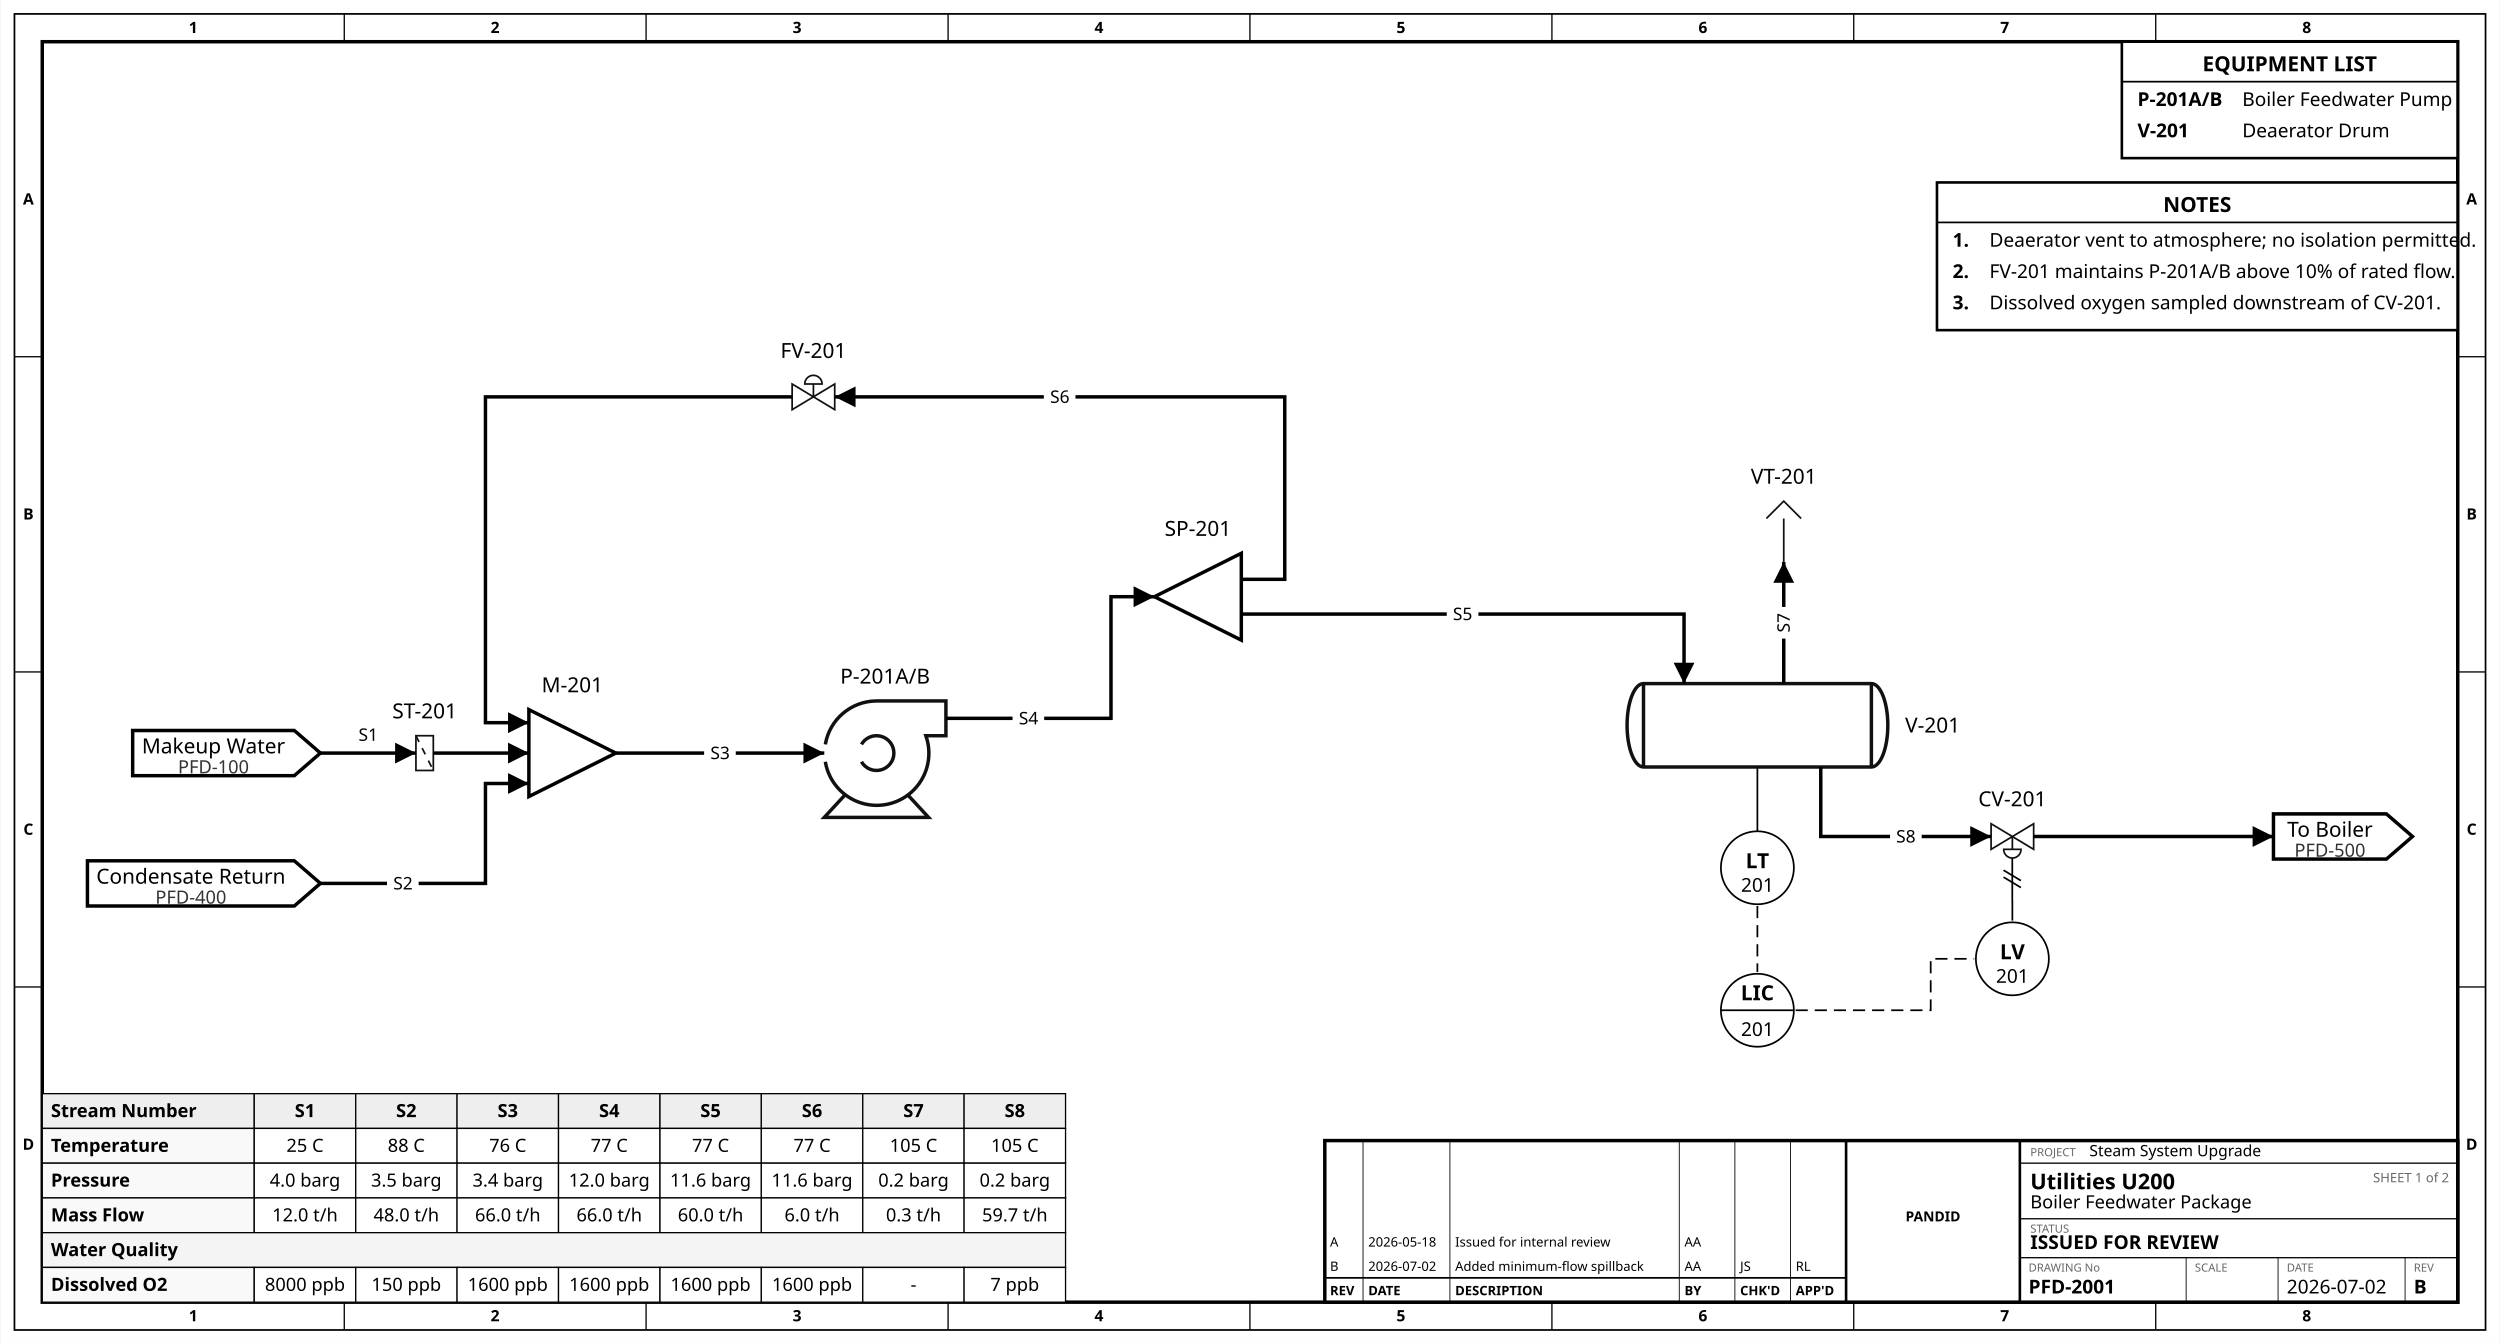
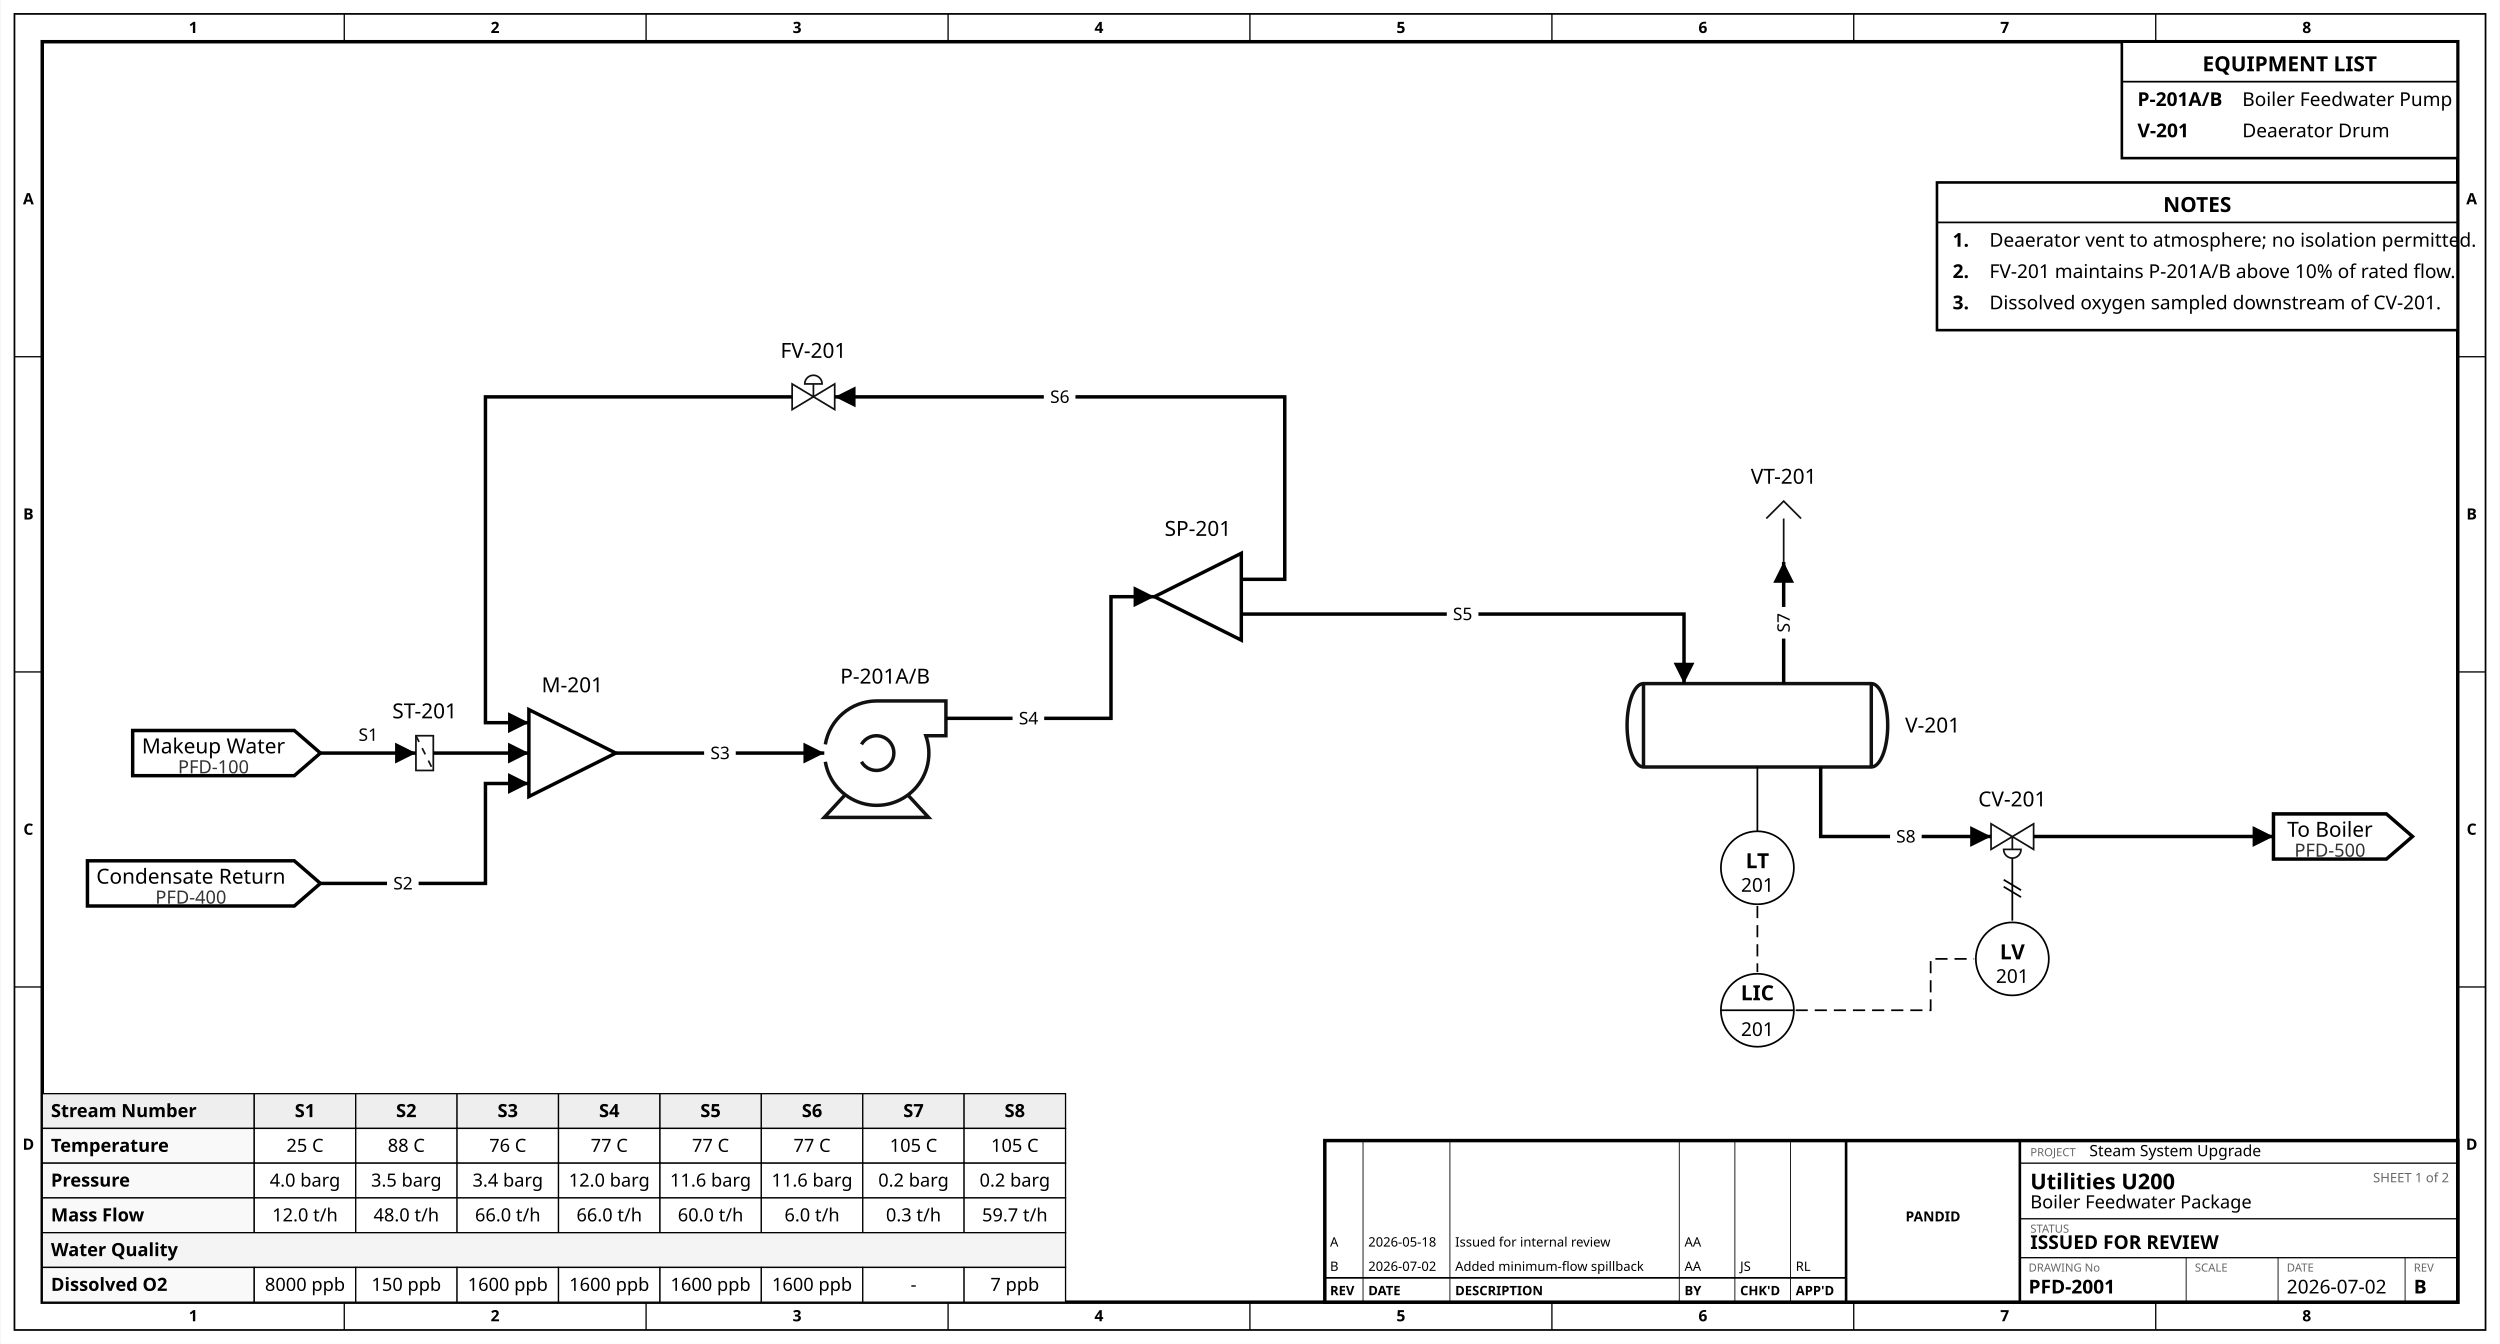
<svg xmlns="http://www.w3.org/2000/svg" width="1438" height="773" viewBox="0.0 -238.4 1438.1 773.4">
  <rect x="0.0" y="-238.4" width="1438.1" height="773.4" fill="white" />
  <rect x="8.0" y="-230.4" width="1422.1" height="757.4" fill="none" stroke="black" stroke-width="1" />
  <rect x="24.0" y="-214.4" width="1390.1" height="725.4" fill="none" stroke="black" stroke-width="2" />
  <text x="110.9" y="-219.4" font-family="sans-serif" font-size="9.0" text-anchor="middle" font-weight="bold" fill="black">1</text>
  <text x="110.9" y="522.0" font-family="sans-serif" font-size="9.0" text-anchor="middle" font-weight="bold" fill="black">1</text>
  <line x1="197.8" y1="-230.4" x2="197.8" y2="-214.4" stroke="black" stroke-width="0.75" />
  <line x1="197.8" y1="511.0" x2="197.8" y2="527.0" stroke="black" stroke-width="0.75" />
  <text x="284.6" y="-219.4" font-family="sans-serif" font-size="9.0" text-anchor="middle" font-weight="bold" fill="black">2</text>
  <text x="284.6" y="522.0" font-family="sans-serif" font-size="9.0" text-anchor="middle" font-weight="bold" fill="black">2</text>
  <line x1="371.5" y1="-230.4" x2="371.5" y2="-214.4" stroke="black" stroke-width="0.75" />
  <line x1="371.5" y1="511.0" x2="371.5" y2="527.0" stroke="black" stroke-width="0.75" />
  <text x="458.4" y="-219.4" font-family="sans-serif" font-size="9.0" text-anchor="middle" font-weight="bold" fill="black">3</text>
  <text x="458.4" y="522.0" font-family="sans-serif" font-size="9.0" text-anchor="middle" font-weight="bold" fill="black">3</text>
  <line x1="545.3" y1="-230.4" x2="545.3" y2="-214.4" stroke="black" stroke-width="0.75" />
  <line x1="545.3" y1="511.0" x2="545.3" y2="527.0" stroke="black" stroke-width="0.75" />
  <text x="632.1" y="-219.4" font-family="sans-serif" font-size="9.0" text-anchor="middle" font-weight="bold" fill="black">4</text>
  <text x="632.1" y="522.0" font-family="sans-serif" font-size="9.0" text-anchor="middle" font-weight="bold" fill="black">4</text>
  <line x1="719.0" y1="-230.4" x2="719.0" y2="-214.4" stroke="black" stroke-width="0.75" />
  <line x1="719.0" y1="511.0" x2="719.0" y2="527.0" stroke="black" stroke-width="0.75" />
  <text x="805.9" y="-219.4" font-family="sans-serif" font-size="9.0" text-anchor="middle" font-weight="bold" fill="black">5</text>
  <text x="805.9" y="522.0" font-family="sans-serif" font-size="9.0" text-anchor="middle" font-weight="bold" fill="black">5</text>
  <line x1="892.8" y1="-230.4" x2="892.8" y2="-214.4" stroke="black" stroke-width="0.75" />
  <line x1="892.8" y1="511.0" x2="892.8" y2="527.0" stroke="black" stroke-width="0.75" />
  <text x="979.7" y="-219.4" font-family="sans-serif" font-size="9.0" text-anchor="middle" font-weight="bold" fill="black">6</text>
  <text x="979.7" y="522.0" font-family="sans-serif" font-size="9.0" text-anchor="middle" font-weight="bold" fill="black">6</text>
  <line x1="1066.5" y1="-230.4" x2="1066.5" y2="-214.4" stroke="black" stroke-width="0.75" />
  <line x1="1066.5" y1="511.0" x2="1066.5" y2="527.0" stroke="black" stroke-width="0.75" />
  <text x="1153.4" y="-219.4" font-family="sans-serif" font-size="9.0" text-anchor="middle" font-weight="bold" fill="black">7</text>
  <text x="1153.4" y="522.0" font-family="sans-serif" font-size="9.0" text-anchor="middle" font-weight="bold" fill="black">7</text>
  <line x1="1240.3" y1="-230.4" x2="1240.3" y2="-214.4" stroke="black" stroke-width="0.75" />
  <line x1="1240.3" y1="511.0" x2="1240.3" y2="527.0" stroke="black" stroke-width="0.75" />
  <text x="1327.2" y="-219.4" font-family="sans-serif" font-size="9.0" text-anchor="middle" font-weight="bold" fill="black">8</text>
  <text x="1327.2" y="522.0" font-family="sans-serif" font-size="9.0" text-anchor="middle" font-weight="bold" fill="black">8</text>
-   <text x="16.0" y="-120.7" font-family="sans-serif" font-size="9.0" text-anchor="middle" font-weight="bold" fill="black">A</text>
-   <text x="1422.1" y="-120.7" font-family="sans-serif" font-size="9.0" text-anchor="middle" font-weight="bold" fill="black">A</text>
+   <text x="16.0" y="-120.8" font-family="sans-serif" font-size="9.0" text-anchor="middle" font-weight="bold" fill="black">A</text>
+   <text x="1422.1" y="-120.8" font-family="sans-serif" font-size="9.0" text-anchor="middle" font-weight="bold" fill="black">A</text>
  <line x1="8.0" y1="-33.1" x2="24.0" y2="-33.1" stroke="black" stroke-width="0.75" />
  <line x1="1414.1" y1="-33.1" x2="1430.1" y2="-33.1" stroke="black" stroke-width="0.75" />
  <text x="16.0" y="60.6" font-family="sans-serif" font-size="9.0" text-anchor="middle" font-weight="bold" fill="black">B</text>
  <text x="1422.1" y="60.6" font-family="sans-serif" font-size="9.0" text-anchor="middle" font-weight="bold" fill="black">B</text>
  <line x1="8.0" y1="148.3" x2="24.0" y2="148.3" stroke="black" stroke-width="0.75" />
  <line x1="1414.1" y1="148.3" x2="1430.1" y2="148.3" stroke="black" stroke-width="0.75" />
  <text x="16.0" y="242.0" font-family="sans-serif" font-size="9.0" text-anchor="middle" font-weight="bold" fill="black">C</text>
  <text x="1422.1" y="242.0" font-family="sans-serif" font-size="9.0" text-anchor="middle" font-weight="bold" fill="black">C</text>
  <line x1="8.0" y1="329.6" x2="24.0" y2="329.6" stroke="black" stroke-width="0.75" />
  <line x1="1414.1" y1="329.6" x2="1430.1" y2="329.6" stroke="black" stroke-width="0.75" />
  <text x="16.0" y="423.3" font-family="sans-serif" font-size="9.0" text-anchor="middle" font-weight="bold" fill="black">D</text>
  <text x="1422.1" y="423.3" font-family="sans-serif" font-size="9.0" text-anchor="middle" font-weight="bold" fill="black">D</text>
  <rect x="1220.8" y="-214.4" width="193.2" height="67.0" fill="white" stroke="black" stroke-width="1.5" />
  <text x="1317.4" y="-197.4" font-family="sans-serif" font-size="12.0" text-anchor="middle" font-weight="bold" fill="black">EQUIPMENT LIST</text>
  <line x1="1220.8" y1="-191.4" x2="1414.1" y2="-191.4" stroke="black" stroke-width="1" />
  <text x="1229.8" y="-177.4" font-family="sans-serif" font-size="11.0" text-anchor="start" font-weight="bold" fill="black">P-201A/B</text>
  <text x="1290.1" y="-177.4" font-family="sans-serif" font-size="11.0" text-anchor="start" fill="black">Boiler Feedwater Pump</text>
  <text x="1229.8" y="-159.4" font-family="sans-serif" font-size="11.0" text-anchor="start" font-weight="bold" fill="black">V-201</text>
  <text x="1290.1" y="-159.4" font-family="sans-serif" font-size="11.0" text-anchor="start" fill="black">Deaerator Drum</text>
  <rect x="1114.4" y="-133.4" width="299.6" height="85.0" fill="white" stroke="black" stroke-width="1.5" />
  <text x="1264.2" y="-116.4" font-family="sans-serif" font-size="12.0" text-anchor="middle" font-weight="bold" fill="black">NOTES</text>
  <line x1="1114.4" y1="-110.4" x2="1414.1" y2="-110.4" stroke="black" stroke-width="1" />
  <text x="1123.4" y="-96.4" font-family="sans-serif" font-size="11.0" text-anchor="start" font-weight="bold" fill="black">1.</text>
  <text x="1144.6" y="-96.4" font-family="sans-serif" font-size="11.0" text-anchor="start" fill="black">Deaerator vent to atmosphere; no isolation permitted.</text>
  <text x="1123.4" y="-78.4" font-family="sans-serif" font-size="11.0" text-anchor="start" font-weight="bold" fill="black">2.</text>
  <text x="1144.6" y="-78.4" font-family="sans-serif" font-size="11.0" text-anchor="start" fill="black">FV-201 maintains P-201A/B above 10% of rated flow.</text>
  <text x="1123.4" y="-60.4" font-family="sans-serif" font-size="11.0" text-anchor="start" font-weight="bold" fill="black">3.</text>
  <text x="1144.6" y="-60.4" font-family="sans-serif" font-size="11.0" text-anchor="start" fill="black">Dissolved oxygen sampled downstream of CV-201.</text>
  <g id="stream_table">
    <rect x="24.0" y="391.0" width="122.0" height="20.0" fill="#eee" stroke="black" stroke-width="0.75" />
    <text x="29.0" y="404.5" font-family="sans-serif" font-size="10.5" font-weight="bold" text-anchor="start">Stream Number</text>
    <rect x="146.0" y="391.0" width="58.4" height="20.0" fill="#eee" stroke="black" stroke-width="0.75" />
    <text x="175.2" y="404.5" font-family="sans-serif" font-size="10.5" font-weight="bold" text-anchor="middle">S1</text>
    <rect x="204.4" y="391.0" width="58.4" height="20.0" fill="#eee" stroke="black" stroke-width="0.75" />
    <text x="233.5" y="404.5" font-family="sans-serif" font-size="10.5" font-weight="bold" text-anchor="middle">S2</text>
    <rect x="262.7" y="391.0" width="58.4" height="20.0" fill="#eee" stroke="black" stroke-width="0.75" />
    <text x="291.9" y="404.5" font-family="sans-serif" font-size="10.5" font-weight="bold" text-anchor="middle">S3</text>
    <rect x="321.1" y="391.0" width="58.4" height="20.0" fill="#eee" stroke="black" stroke-width="0.75" />
    <text x="350.3" y="404.5" font-family="sans-serif" font-size="10.5" font-weight="bold" text-anchor="middle">S4</text>
    <rect x="379.5" y="391.0" width="58.4" height="20.0" fill="#eee" stroke="black" stroke-width="0.75" />
    <text x="408.6" y="404.5" font-family="sans-serif" font-size="10.5" font-weight="bold" text-anchor="middle">S5</text>
    <rect x="437.8" y="391.0" width="58.4" height="20.0" fill="#eee" stroke="black" stroke-width="0.75" />
    <text x="467.0" y="404.5" font-family="sans-serif" font-size="10.5" font-weight="bold" text-anchor="middle">S6</text>
    <rect x="496.2" y="391.0" width="58.4" height="20.0" fill="#eee" stroke="black" stroke-width="0.75" />
    <text x="525.4" y="404.5" font-family="sans-serif" font-size="10.5" font-weight="bold" text-anchor="middle">S7</text>
    <rect x="554.5" y="391.0" width="58.4" height="20.0" fill="#eee" stroke="black" stroke-width="0.75" />
    <text x="583.7" y="404.5" font-family="sans-serif" font-size="10.5" font-weight="bold" text-anchor="middle">S8</text>
    <rect x="24.0" y="411.0" width="122.0" height="20.0" fill="#f9f9f9" stroke="black" stroke-width="0.75" />
    <text x="29.0" y="424.5" font-family="sans-serif" font-size="10.5" font-weight="bold" text-anchor="start">Temperature</text>
    <rect x="146.0" y="411.0" width="58.4" height="20.0" fill="white" stroke="black" stroke-width="0.75" />
    <text x="175.2" y="424.5" font-family="sans-serif" font-size="10.5" text-anchor="middle">25 C</text>
    <rect x="204.4" y="411.0" width="58.4" height="20.0" fill="white" stroke="black" stroke-width="0.75" />
    <text x="233.5" y="424.5" font-family="sans-serif" font-size="10.5" text-anchor="middle">88 C</text>
    <rect x="262.7" y="411.0" width="58.4" height="20.0" fill="white" stroke="black" stroke-width="0.75" />
    <text x="291.9" y="424.5" font-family="sans-serif" font-size="10.5" text-anchor="middle">76 C</text>
    <rect x="321.1" y="411.0" width="58.4" height="20.0" fill="white" stroke="black" stroke-width="0.75" />
    <text x="350.3" y="424.5" font-family="sans-serif" font-size="10.5" text-anchor="middle">77 C</text>
    <rect x="379.5" y="411.0" width="58.4" height="20.0" fill="white" stroke="black" stroke-width="0.75" />
    <text x="408.6" y="424.5" font-family="sans-serif" font-size="10.5" text-anchor="middle">77 C</text>
    <rect x="437.8" y="411.0" width="58.4" height="20.0" fill="white" stroke="black" stroke-width="0.75" />
    <text x="467.0" y="424.5" font-family="sans-serif" font-size="10.5" text-anchor="middle">77 C</text>
    <rect x="496.2" y="411.0" width="58.4" height="20.0" fill="white" stroke="black" stroke-width="0.75" />
    <text x="525.4" y="424.5" font-family="sans-serif" font-size="10.5" text-anchor="middle">105 C</text>
    <rect x="554.5" y="411.0" width="58.4" height="20.0" fill="white" stroke="black" stroke-width="0.75" />
    <text x="583.7" y="424.5" font-family="sans-serif" font-size="10.5" text-anchor="middle">105 C</text>
    <rect x="24.0" y="431.0" width="122.0" height="20.0" fill="#f9f9f9" stroke="black" stroke-width="0.75" />
    <text x="29.0" y="444.5" font-family="sans-serif" font-size="10.5" font-weight="bold" text-anchor="start">Pressure</text>
    <rect x="146.0" y="431.0" width="58.4" height="20.0" fill="white" stroke="black" stroke-width="0.75" />
    <text x="175.2" y="444.5" font-family="sans-serif" font-size="10.5" text-anchor="middle">4.0 barg</text>
    <rect x="204.4" y="431.0" width="58.4" height="20.0" fill="white" stroke="black" stroke-width="0.75" />
    <text x="233.5" y="444.5" font-family="sans-serif" font-size="10.5" text-anchor="middle">3.5 barg</text>
    <rect x="262.7" y="431.0" width="58.4" height="20.0" fill="white" stroke="black" stroke-width="0.75" />
    <text x="291.9" y="444.5" font-family="sans-serif" font-size="10.5" text-anchor="middle">3.4 barg</text>
    <rect x="321.1" y="431.0" width="58.4" height="20.0" fill="white" stroke="black" stroke-width="0.75" />
    <text x="350.3" y="444.5" font-family="sans-serif" font-size="10.5" text-anchor="middle">12.0 barg</text>
    <rect x="379.5" y="431.0" width="58.4" height="20.0" fill="white" stroke="black" stroke-width="0.75" />
    <text x="408.6" y="444.5" font-family="sans-serif" font-size="10.5" text-anchor="middle">11.6 barg</text>
    <rect x="437.8" y="431.0" width="58.4" height="20.0" fill="white" stroke="black" stroke-width="0.75" />
    <text x="467.0" y="444.5" font-family="sans-serif" font-size="10.5" text-anchor="middle">11.6 barg</text>
    <rect x="496.2" y="431.0" width="58.4" height="20.0" fill="white" stroke="black" stroke-width="0.75" />
    <text x="525.4" y="444.5" font-family="sans-serif" font-size="10.5" text-anchor="middle">0.2 barg</text>
    <rect x="554.5" y="431.0" width="58.4" height="20.0" fill="white" stroke="black" stroke-width="0.75" />
    <text x="583.7" y="444.5" font-family="sans-serif" font-size="10.5" text-anchor="middle">0.2 barg</text>
    <rect x="24.0" y="451.0" width="122.0" height="20.0" fill="#f9f9f9" stroke="black" stroke-width="0.75" />
    <text x="29.0" y="464.5" font-family="sans-serif" font-size="10.5" font-weight="bold" text-anchor="start">Mass Flow</text>
    <rect x="146.0" y="451.0" width="58.4" height="20.0" fill="white" stroke="black" stroke-width="0.75" />
    <text x="175.2" y="464.5" font-family="sans-serif" font-size="10.5" text-anchor="middle">12.0 t/h</text>
    <rect x="204.4" y="451.0" width="58.4" height="20.0" fill="white" stroke="black" stroke-width="0.75" />
    <text x="233.5" y="464.5" font-family="sans-serif" font-size="10.5" text-anchor="middle">48.0 t/h</text>
    <rect x="262.7" y="451.0" width="58.4" height="20.0" fill="white" stroke="black" stroke-width="0.75" />
    <text x="291.9" y="464.5" font-family="sans-serif" font-size="10.5" text-anchor="middle">66.0 t/h</text>
    <rect x="321.1" y="451.0" width="58.4" height="20.0" fill="white" stroke="black" stroke-width="0.75" />
    <text x="350.3" y="464.5" font-family="sans-serif" font-size="10.5" text-anchor="middle">66.0 t/h</text>
    <rect x="379.5" y="451.0" width="58.4" height="20.0" fill="white" stroke="black" stroke-width="0.75" />
    <text x="408.6" y="464.5" font-family="sans-serif" font-size="10.5" text-anchor="middle">60.0 t/h</text>
    <rect x="437.8" y="451.0" width="58.4" height="20.0" fill="white" stroke="black" stroke-width="0.75" />
    <text x="467.0" y="464.5" font-family="sans-serif" font-size="10.5" text-anchor="middle">6.0 t/h</text>
    <rect x="496.2" y="451.0" width="58.4" height="20.0" fill="white" stroke="black" stroke-width="0.75" />
    <text x="525.4" y="464.5" font-family="sans-serif" font-size="10.5" text-anchor="middle">0.3 t/h</text>
    <rect x="554.5" y="451.0" width="58.4" height="20.0" fill="white" stroke="black" stroke-width="0.75" />
    <text x="583.7" y="464.5" font-family="sans-serif" font-size="10.5" text-anchor="middle">59.7 t/h</text>
    <rect x="24.0" y="471.0" width="588.9" height="20.0" fill="#f4f4f4" stroke="black" stroke-width="0.75" />
    <text x="29.0" y="484.5" font-family="sans-serif" font-size="10.5" font-weight="bold" text-anchor="start">Water Quality</text>
    <rect x="24.0" y="491.0" width="122.0" height="20.0" fill="#f9f9f9" stroke="black" stroke-width="0.75" />
    <text x="29.0" y="504.5" font-family="sans-serif" font-size="10.5" font-weight="bold" text-anchor="start">Dissolved O2</text>
    <rect x="146.0" y="491.0" width="58.4" height="20.0" fill="white" stroke="black" stroke-width="0.75" />
    <text x="175.2" y="504.5" font-family="sans-serif" font-size="10.5" text-anchor="middle">8000 ppb</text>
    <rect x="204.4" y="491.0" width="58.4" height="20.0" fill="white" stroke="black" stroke-width="0.75" />
    <text x="233.5" y="504.5" font-family="sans-serif" font-size="10.5" text-anchor="middle">150 ppb</text>
    <rect x="262.7" y="491.0" width="58.4" height="20.0" fill="white" stroke="black" stroke-width="0.75" />
    <text x="291.9" y="504.5" font-family="sans-serif" font-size="10.5" text-anchor="middle">1600 ppb</text>
    <rect x="321.1" y="491.0" width="58.4" height="20.0" fill="white" stroke="black" stroke-width="0.75" />
    <text x="350.3" y="504.5" font-family="sans-serif" font-size="10.5" text-anchor="middle">1600 ppb</text>
    <rect x="379.5" y="491.0" width="58.4" height="20.0" fill="white" stroke="black" stroke-width="0.75" />
    <text x="408.6" y="504.5" font-family="sans-serif" font-size="10.5" text-anchor="middle">1600 ppb</text>
    <rect x="437.8" y="491.0" width="58.4" height="20.0" fill="white" stroke="black" stroke-width="0.75" />
    <text x="467.0" y="504.5" font-family="sans-serif" font-size="10.5" text-anchor="middle">1600 ppb</text>
    <rect x="496.2" y="491.0" width="58.4" height="20.0" fill="white" stroke="black" stroke-width="0.75" />
    <text x="525.4" y="504.5" font-family="sans-serif" font-size="10.5" text-anchor="middle">-</text>
    <rect x="554.5" y="491.0" width="58.4" height="20.0" fill="white" stroke="black" stroke-width="0.75" />
    <text x="583.7" y="504.5" font-family="sans-serif" font-size="10.5" text-anchor="middle">7 ppb</text>
  </g>
  <rect x="762.1" y="418.0" width="652.0" height="93.0" fill="white" stroke="black" stroke-width="2" />
  <line x1="1062.1" y1="418.0" x2="1062.1" y2="511.0" stroke="black" stroke-width="1.5" />
  <line x1="1162.1" y1="418.0" x2="1162.1" y2="511.0" stroke="black" stroke-width="1.5" />
  <line x1="762.1" y1="497.0" x2="1062.1" y2="497.0" stroke="black" stroke-width="1" />
  <line x1="784.1" y1="418.0" x2="784.1" y2="511.0" stroke="black" stroke-width="0.5" />
  <line x1="834.1" y1="418.0" x2="834.1" y2="511.0" stroke="black" stroke-width="0.5" />
  <line x1="966.1" y1="418.0" x2="966.1" y2="511.0" stroke="black" stroke-width="0.5" />
  <line x1="998.1" y1="418.0" x2="998.1" y2="511.0" stroke="black" stroke-width="0.5" />
  <line x1="1030.1" y1="418.0" x2="1030.1" y2="511.0" stroke="black" stroke-width="0.5" />
  <text x="765.1" y="507.0" font-family="sans-serif" font-size="7.5" text-anchor="start" font-weight="bold" fill="black">REV</text>
  <text x="787.1" y="507.0" font-family="sans-serif" font-size="7.5" text-anchor="start" font-weight="bold" fill="black">DATE</text>
  <text x="837.1" y="507.0" font-family="sans-serif" font-size="7.5" text-anchor="start" font-weight="bold" fill="black">DESCRIPTION</text>
  <text x="969.1" y="507.0" font-family="sans-serif" font-size="7.5" text-anchor="start" font-weight="bold" fill="black">BY</text>
  <text x="1001.1" y="507.0" font-family="sans-serif" font-size="7.5" text-anchor="start" font-weight="bold" fill="black">CHK'D</text>
  <text x="1033.1" y="507.0" font-family="sans-serif" font-size="7.5" text-anchor="start" font-weight="bold" fill="black">APP'D</text>
  <text x="765.1" y="493.0" font-family="sans-serif" font-size="7.5" text-anchor="start" fill="black">B</text>
  <text x="787.1" y="493.0" font-family="sans-serif" font-size="7.5" text-anchor="start" fill="black">2026-07-02</text>
  <text x="837.1" y="493.0" font-family="sans-serif" font-size="7.5" text-anchor="start" fill="black">Added minimum-flow spillback</text>
  <text x="969.1" y="493.0" font-family="sans-serif" font-size="7.5" text-anchor="start" fill="black">AA</text>
  <text x="1001.1" y="493.0" font-family="sans-serif" font-size="7.5" text-anchor="start" fill="black">JS</text>
  <text x="1033.1" y="493.0" font-family="sans-serif" font-size="7.5" text-anchor="start" fill="black">RL</text>
  <text x="765.1" y="479.0" font-family="sans-serif" font-size="7.5" text-anchor="start" fill="black">A</text>
  <text x="787.1" y="479.0" font-family="sans-serif" font-size="7.5" text-anchor="start" fill="black">2026-05-18</text>
  <text x="837.1" y="479.0" font-family="sans-serif" font-size="7.5" text-anchor="start" fill="black">Issued for internal review</text>
  <text x="969.1" y="479.0" font-family="sans-serif" font-size="7.5" text-anchor="start" fill="black">AA</text>
  <text x="1001.1" y="479.0" font-family="sans-serif" font-size="7.5" text-anchor="start" fill="black" />
  <text x="1033.1" y="479.0" font-family="sans-serif" font-size="7.5" text-anchor="start" fill="black" />
  <text x="1112.1" y="464.5" font-family="sans-serif" font-size="8.0" text-anchor="middle" font-weight="bold" fill="black">PANDID</text>
  <text x="1168.1" y="427.0" font-family="sans-serif" font-size="6.5" text-anchor="start" fill="#666">PROJECT</text>
  <text x="1202.1" y="427.0" font-family="sans-serif" font-size="9.0" text-anchor="start" fill="black">Steam System Upgrade</text>
  <line x1="1162.1" y1="431.0" x2="1414.1" y2="431.0" stroke="black" stroke-width="0.75" />
  <line x1="1162.1" y1="463.0" x2="1414.1" y2="463.0" stroke="black" stroke-width="0.75" />
  <line x1="1162.1" y1="485.4" x2="1414.1" y2="485.4" stroke="black" stroke-width="0.75" />
  <text x="1168.1" y="446.0" font-family="sans-serif" font-size="12.5" text-anchor="start" font-weight="bold" fill="black">Utilities U200</text>
  <text x="1168.1" y="457.0" font-family="sans-serif" font-size="10.5" text-anchor="start" fill="black">Boiler Feedwater Package</text>
  <text x="1409.1" y="442.0" font-family="sans-serif" font-size="7.5" text-anchor="end" fill="#666">SHEET 1 of 2</text>
  <text x="1168.1" y="471.0" font-family="sans-serif" font-size="6.5" text-anchor="start" fill="#666">STATUS</text>
  <text x="1168.1" y="480.4" font-family="sans-serif" font-size="11.0" text-anchor="start" font-weight="bold" fill="black">ISSUED FOR REVIEW</text>
  <text x="1167.1" y="493.4" font-family="sans-serif" font-size="6.5" text-anchor="start" fill="#666">DRAWING No</text>
  <text x="1167.1" y="506.0" font-family="sans-serif" font-size="11.0" text-anchor="start" font-weight="bold" fill="black">PFD-2001</text>
  <line x1="1257.8" y1="485.4" x2="1257.8" y2="511.0" stroke="black" stroke-width="0.5" />
  <text x="1262.8" y="493.4" font-family="sans-serif" font-size="6.5" text-anchor="start" fill="#666">SCALE</text>
  <line x1="1310.7" y1="485.4" x2="1310.7" y2="511.0" stroke="black" stroke-width="0.5" />
  <text x="1315.7" y="493.4" font-family="sans-serif" font-size="6.5" text-anchor="start" fill="#666">DATE</text>
  <text x="1315.7" y="506.0" font-family="sans-serif" font-size="11.0" text-anchor="start" fill="black">2026-07-02</text>
  <line x1="1383.8" y1="485.4" x2="1383.8" y2="511.0" stroke="black" stroke-width="0.5" />
  <text x="1388.8" y="493.4" font-family="sans-serif" font-size="6.5" text-anchor="start" fill="#666">REV</text>
  <text x="1388.8" y="506.0" font-family="sans-serif" font-size="11.0" text-anchor="start" font-weight="bold" fill="black">B</text>
  <defs>
    <marker id="arrow_black" viewBox="0 0 10 10" refX="10" refY="5" markerWidth="12" markerHeight="12" markerUnits="userSpaceOnUse" orient="auto-start-reverse">
      <path d="M 0 0 L 10 5 L 0 10 z" fill="black" />
    </marker>
    <symbol id="sym_fitting_strainer" viewBox="0 0 10.0 20.0" overflow="visible">
      <g transform="scale(0.25)">
        <rect x="0.0" y="0.0" width="40.0" height="80.0" fill="white" stroke="#111" stroke-width="4" />
        <path d="M 0.0 0.0 L 40.0 80.0" fill="none" stroke="#111" stroke-width="4" stroke-dasharray="16 16" />
      </g>
    </symbol>
    <symbol id="sym_instrument" viewBox="0 0 44.0 44.0" overflow="visible">
      <circle cx="22" cy="22" r="21" fill="white" stroke="black" stroke-width="1" />
    </symbol>
    <symbol id="sym_instrument_panel" viewBox="0 0 44.0 44.0" overflow="visible">
      <circle cx="22" cy="22" r="21" fill="white" stroke="black" stroke-width="1" />
      <line x1="1" y1="22" x2="43" y2="22" stroke="black" stroke-width="1" />
    </symbol>
    <symbol id="sym_mixer" viewBox="0 0 50.0 50.0" overflow="visible">
      <polygon points="0,0 50,25 0,50" fill="none" stroke="black" stroke-width="2" />
    </symbol>
    <symbol id="sym_pump" viewBox="0 0 70.0 67.0" overflow="visible">
      <path d="M 12.0 54.0 L 0.0 67.0 L 60.0 67.0 L 48.0 54.0" fill="white" stroke="#111" stroke-width="2.0" />
      <path d="M 0.6 25.0 A 30.0 30.0 0.0 0 1 30.0 0.0 L 70.0 0.0 L 70.0 20.0 L 58.45 20.0 A 30.0 30.0 0.0 0 1 51.859 50.83 A 30.0 30.0 0.0 0 1 21.341 58.742 A 30.0 30.0 0.0 0 1 0.6 35.0" fill="white" stroke="#111" stroke-width="2.0" />
      <path d="M 21.4 25.0 A 10.0 10.0 0.0 1 1 21.4 35.0" fill="none" stroke="#111" stroke-width="2.0" />
    </symbol>
    <symbol id="sym_splitter" viewBox="0 0 50.0 50.0" overflow="visible">
      <polygon points="0,25 50,0 50,50" fill="none" stroke="black" stroke-width="2" />
    </symbol>
-     <symbol id="sym_valve_control" viewBox="0 0 24.5 19.8" overflow="visible">
+     <symbol id="sym_valve_control" viewBox="0 0 24.5 19.75" overflow="visible">
      <g transform="scale(0.25)">
        <path d="M 0.0 79.0 L 0.0 20.0 L 98.0 79.0 L 98.0 20.0 Z M 29.0 20.0 A 20.0 20.0 0.0 0 1 49.0 0.0 A 20.0 20.0 0.0 0 1 69.0 20.0 Z M 49.0 20.0 L 49.0 49.0" fill="white" stroke="#111" stroke-width="4" />
      </g>
    </symbol>
    <symbol id="sym_vent" viewBox="0 0 20.0 35.0" overflow="visible">
      <g transform="scale(0.25)">
        <path d="M 40.0 40.0 L 40.0 140.0 M 0.0 40.0 L 40.0 0.0 L 80.0 40.0" fill="none" stroke="#111" stroke-width="4" />
      </g>
    </symbol>
    <symbol id="sym_vessel_horizontal_s150x48" viewBox="0 0 150 48" overflow="visible">
-       <path d="M 9.459 48 L 140.607 48 A 24 9.458 90 0 0 150.064 24 A 24 9.458 90 0 0 140.607 0 L 9.459 0 A 24 9.458 90 0 0 0.001 24 A 24 9.458 90 0 0 9.459 48 Z M 9.459 0 L 9.459 48 M 140.607 0 L 140.607 48" fill="white" stroke="#111" stroke-width="2" />
+       <path d="M 9.455 48 L 140.545 48 A 24 9.454 90 0 0 149.999 24 A 24 9.454 90 0 0 140.545 0 L 9.455 0 A 24 9.454 90 0 0 0.001 24 A 24 9.454 90 0 0 9.455 48 Z M 9.455 0 L 9.455 48 M 140.545 0 L 140.545 48" fill="white" stroke="#111" stroke-width="2" />
    </symbol>
  </defs>
  <g id="units">
    <polygon points="76.028,182.0 169.052,182.0 184.052,195.0 169.052,208.0 76.028,208.0" fill="transparent" stroke="black" stroke-width="2" />
    <text x="122.54" y="191.0" font-family="sans-serif" font-size="12" text-anchor="middle" dominant-baseline="middle">Makeup Water</text>
    <text x="122.54" y="203.0" font-family="sans-serif" font-size="10.5" text-anchor="middle" dominant-baseline="middle" fill="#333">PFD-100</text>
    <use href="#sym_fitting_strainer" x="239.05" y="185" width="10.0" height="20.0" />
    <polygon points="50.0,257.0 169.052,257.0 184.052,270.0 169.052,283.0 50.0,283.0" fill="transparent" stroke="black" stroke-width="2" />
    <text x="109.526" y="266.0" font-family="sans-serif" font-size="12" text-anchor="middle" dominant-baseline="middle">Condensate Return</text>
    <text x="109.526" y="278.0" font-family="sans-serif" font-size="10.5" text-anchor="middle" dominant-baseline="middle" fill="#333">PFD-400</text>
    <use href="#sym_mixer" x="304.05" y="170" width="50.0" height="50.0" />
    <use href="#sym_pump" x="474.05" y="165" width="70.0" height="67.0" />
    <use href="#sym_splitter" x="664.05" y="80" width="50.0" height="50.0" />
-     <use href="#sym_valve_control" x="455.55" y="-22.4" width="24.5" height="19.8" transform="translate(935.6, 0) scale(-1, 1)" />
+     <use href="#sym_valve_control" x="455.55" y="-22.44" width="24.5" height="19.75" transform="translate(935.6, 0) scale(-1, 1)" />
    <use href="#sym_vessel_horizontal_s150x48" x="936.05" y="155" width="150" height="48" />
-     <use href="#sym_vent" x="1016.22" y="50" width="20.0" height="35.0" />
-     <use href="#sym_valve_control" x="1145.54" y="235.6" width="24.5" height="19.8" transform="translate(0, 491) scale(1, -1)" />
+     <use href="#sym_vent" x="1016.18" y="50" width="20.0" height="35.0" />
+     <use href="#sym_valve_control" x="1145.52" y="235.69" width="24.5" height="19.75" transform="translate(0, 491.13) scale(1, -1)" />
    <polygon points="1308.052,230.0 1373.052,230.0 1388.052,243.0 1373.052,256.0 1308.052,256.0" fill="transparent" stroke="black" stroke-width="2" />
    <text x="1340.552" y="239.0" font-family="sans-serif" font-size="12" text-anchor="middle" dominant-baseline="middle">To Boiler</text>
    <text x="1340.552" y="251.0" font-family="sans-serif" font-size="10.5" text-anchor="middle" dominant-baseline="middle" fill="#333">PFD-500</text>
  </g>
  <g id="streams">
    <path d="M 184.052,195.0 L 239.052,195.0" fill="none" stroke="black" stroke-width="2" marker-end="url(#arrow_black)" />
    <path d="M 249.052,195.0 L 304.052,195.0" fill="none" stroke="black" stroke-width="2" marker-end="url(#arrow_black)" />
    <path d="M 184.052,270.0 L 279.052,270.0 L 279.052,212.5 L 304.052,212.5" fill="none" stroke="black" stroke-width="2" marker-end="url(#arrow_black)" />
    <path d="M 354.052,195.0 L 474.052,195.0" fill="none" stroke="black" stroke-width="2" marker-end="url(#arrow_black)" />
    <path d="M 544.052,175.0 L 639.052,175.0 L 639.052,105.0 L 664.052,105.0" fill="none" stroke="black" stroke-width="2" marker-end="url(#arrow_black)" />
-     <path d="M 714.052,115.0 L 968.839,115.0 L 968.839,155.0" fill="none" stroke="black" stroke-width="2" marker-end="url(#arrow_black)" />
+     <path d="M 714.052,115.0 L 968.825,115.0 L 968.825,155.0" fill="none" stroke="black" stroke-width="2" marker-end="url(#arrow_black)" />
    <path d="M 714.052,95.0 L 739.052,95.0 L 739.052,-10 L 480.052,-10" fill="none" stroke="black" stroke-width="2" marker-end="url(#arrow_black)" />
    <path d="M 455.552,-10 L 279.052,-10 L 279.052,177.5 L 304.052,177.5" fill="none" stroke="black" stroke-width="2" marker-end="url(#arrow_black)" />
-     <path d="M 1026.216,155.0 L 1026.216,85.0" fill="none" stroke="black" stroke-width="2" marker-end="url(#arrow_black)" />
-     <path d="M 1047.527,203.0 L 1047.527,243.0 L 1145.54,243.0" fill="none" stroke="black" stroke-width="2" marker-end="url(#arrow_black)" />
-     <path d="M 1170.04,243.0 L 1308.052,243.0" fill="none" stroke="black" stroke-width="2" marker-end="url(#arrow_black)" />
+     <path d="M 1026.177,155.0 L 1026.177,85.0" fill="none" stroke="black" stroke-width="2" marker-end="url(#arrow_black)" />
+     <path d="M 1047.479,203.0 L 1047.479,243.0 L 1145.515,243.0" fill="none" stroke="black" stroke-width="2" marker-end="url(#arrow_black)" />
+     <path d="M 1170.015,243.0 L 1308.052,243.0" fill="none" stroke="black" stroke-width="2" marker-end="url(#arrow_black)" />
    <path d="M 1011.052,283.0 L 1011.052,321.0" fill="none" stroke="black" stroke-width="1" stroke-dasharray="7,4" />
-     <path d="M 1033.052,343.0 L 1110.79,343.0 L 1110.79,313.4 L 1135.79,313.4" fill="none" stroke="black" stroke-width="1" stroke-dasharray="7,4" />
-     <path d="M 1157.79,291.4 L 1157.79,280.4 L 1157.74,280.4 L 1157.74,255.4" fill="none" stroke="black" stroke-width="1" />
-     <line x1="1152.7" y1="262.4" x2="1162.7" y2="268.4" stroke="black" stroke-width="1" />
-     <line x1="1152.7" y1="266.4" x2="1162.7" y2="272.4" stroke="black" stroke-width="1" />
+     <path d="M 1033.052,343.0 L 1110.765,343.0 L 1110.765,313.442 L 1135.765,313.442" fill="none" stroke="black" stroke-width="1" stroke-dasharray="7,4" />
+     <path d="M 1157.765,291.442 L 1157.765,255.442" fill="none" stroke="black" stroke-width="1" />
+     <line x1="1152.8" y1="267.9" x2="1162.8" y2="273.9" stroke="black" stroke-width="1" />
+     <line x1="1152.8" y1="271.9" x2="1162.8" y2="277.9" stroke="black" stroke-width="1" />
    <rect x="202.4" y="178.0" width="18.2" height="13.0" fill="white" />
    <text x="211.6" y="184.5" font-family="sans-serif" font-size="10" text-anchor="middle" dominant-baseline="middle" fill="black">S1</text>
    <rect x="222.4" y="263.5" width="18.2" height="13.0" fill="white" />
    <text x="231.6" y="270.0" font-family="sans-serif" font-size="10" text-anchor="middle" dominant-baseline="middle" fill="black">S2</text>
    <rect x="404.9" y="188.5" width="18.2" height="13.0" fill="white" />
    <text x="414.1" y="195.0" font-family="sans-serif" font-size="10" text-anchor="middle" dominant-baseline="middle" fill="black">S3</text>
    <rect x="582.4" y="168.5" width="18.2" height="13.0" fill="white" />
    <text x="591.6" y="175.0" font-family="sans-serif" font-size="10" text-anchor="middle" dominant-baseline="middle" fill="black">S4</text>
    <rect x="832.3" y="108.5" width="18.2" height="13.0" fill="white" />
    <text x="841.4" y="115.0" font-family="sans-serif" font-size="10" text-anchor="middle" dominant-baseline="middle" fill="black">S5</text>
    <rect x="600.4" y="-16.5" width="18.2" height="13.0" fill="white" />
    <text x="609.6" y="-10.0" font-family="sans-serif" font-size="10" text-anchor="middle" dominant-baseline="middle" fill="black">S6</text>
    <rect x="1019.7" y="110.9" width="13.0" height="18.2" fill="white" />
    <text x="1026.2" y="120.0" font-family="sans-serif" font-size="10" text-anchor="middle" dominant-baseline="middle" fill="black" transform="rotate(-90, 1026.2, 120.0)">S7</text>
    <rect x="1087.4" y="236.5" width="18.2" height="13.0" fill="white" />
    <text x="1096.5" y="243.0" font-family="sans-serif" font-size="10" text-anchor="middle" dominant-baseline="middle" fill="black">S8</text>
  </g>
  <g id="instrument_taps">
    <line x1="1011.05" y1="203" x2="1011.05" y2="261" stroke="black" stroke-width="1" />
  </g>
  <g id="instruments">
    <use href="#sym_instrument" x="989.05" y="239" width="44.0" height="44.0" />
    <text x="1011.052" y="257.0" font-family="sans-serif" font-size="12" font-weight="bold" text-anchor="middle" dominant-baseline="middle">LT</text>
    <text x="1011.052" y="271.0" font-family="sans-serif" font-size="11" text-anchor="middle" dominant-baseline="middle">201</text>
    <use href="#sym_instrument_panel" x="989.05" y="321" width="44.0" height="44.0" />
    <text x="1011.052" y="333.0" font-family="sans-serif" font-size="12" font-weight="bold" text-anchor="middle" dominant-baseline="middle">LIC</text>
    <text x="1011.052" y="354.0" font-family="sans-serif" font-size="11" text-anchor="middle" dominant-baseline="middle">201</text>
-     <use href="#sym_instrument" x="1135.79" y="291.4" width="44.0" height="44.0" />
-     <text x="1157.79" y="309.4" font-family="sans-serif" font-size="12" font-weight="bold" text-anchor="middle" dominant-baseline="middle">LV</text>
-     <text x="1157.79" y="323.4" font-family="sans-serif" font-size="11" text-anchor="middle" dominant-baseline="middle">201</text>
+     <use href="#sym_instrument" x="1135.77" y="291.44" width="44.0" height="44.0" />
+     <text x="1157.765" y="309.442" font-family="sans-serif" font-size="12" font-weight="bold" text-anchor="middle" dominant-baseline="middle">LV</text>
+     <text x="1157.765" y="323.442" font-family="sans-serif" font-size="11" text-anchor="middle" dominant-baseline="middle">201</text>
  </g>
  <g id="unit_labels">
    <rect x="220.4" y="163.0" width="47.3" height="15.0" fill="white" />
    <text x="244.052" y="175.0" font-family="sans-serif" font-size="12" text-anchor="middle" dominant-baseline="baseline">ST-201</text>
    <rect x="308.0" y="148.0" width="42.0" height="15.0" fill="white" />
    <text x="329.052" y="160.0" font-family="sans-serif" font-size="12" text-anchor="middle" dominant-baseline="baseline">M-201</text>
    <rect x="479.4" y="143.0" width="59.4" height="15.0" fill="white" />
    <text x="509.052" y="155.0" font-family="sans-serif" font-size="12" text-anchor="middle" dominant-baseline="baseline">P-201A/B</text>
    <rect x="665.0" y="58.0" width="48.0" height="15.0" fill="white" />
    <text x="689.052" y="70.0" font-family="sans-serif" font-size="12" text-anchor="middle" dominant-baseline="baseline">SP-201</text>
    <rect x="444.1" y="-44.4" width="47.3" height="15.0" fill="white" />
-     <text x="467.802" y="-32.4" font-family="sans-serif" font-size="12" text-anchor="middle" dominant-baseline="baseline">FV-201</text>
+     <text x="467.802" y="-32.443" font-family="sans-serif" font-size="12" text-anchor="middle" dominant-baseline="baseline">FV-201</text>
    <rect x="1096.1" y="171.5" width="40.0" height="15.0" fill="white" />
    <text x="1096.052" y="179.0" font-family="sans-serif" font-size="12" text-anchor="start" dominant-baseline="middle">V-201</text>
    <rect x="1002.5" y="28.0" width="47.3" height="15.0" fill="white" />
-     <text x="1026.216" y="40.0" font-family="sans-serif" font-size="12" text-anchor="middle" dominant-baseline="baseline">VT-201</text>
-     <rect x="1133.4" y="213.6" width="48.7" height="15.0" fill="white" />
-     <text x="1157.79" y="225.6" font-family="sans-serif" font-size="12" text-anchor="middle" dominant-baseline="baseline">CV-201</text>
+     <text x="1026.177" y="40.0" font-family="sans-serif" font-size="12" text-anchor="middle" dominant-baseline="baseline">VT-201</text>
+     <rect x="1133.4" y="213.7" width="48.7" height="15.0" fill="white" />
+     <text x="1157.765" y="225.692" font-family="sans-serif" font-size="12" text-anchor="middle" dominant-baseline="baseline">CV-201</text>
  </g>
</svg>
